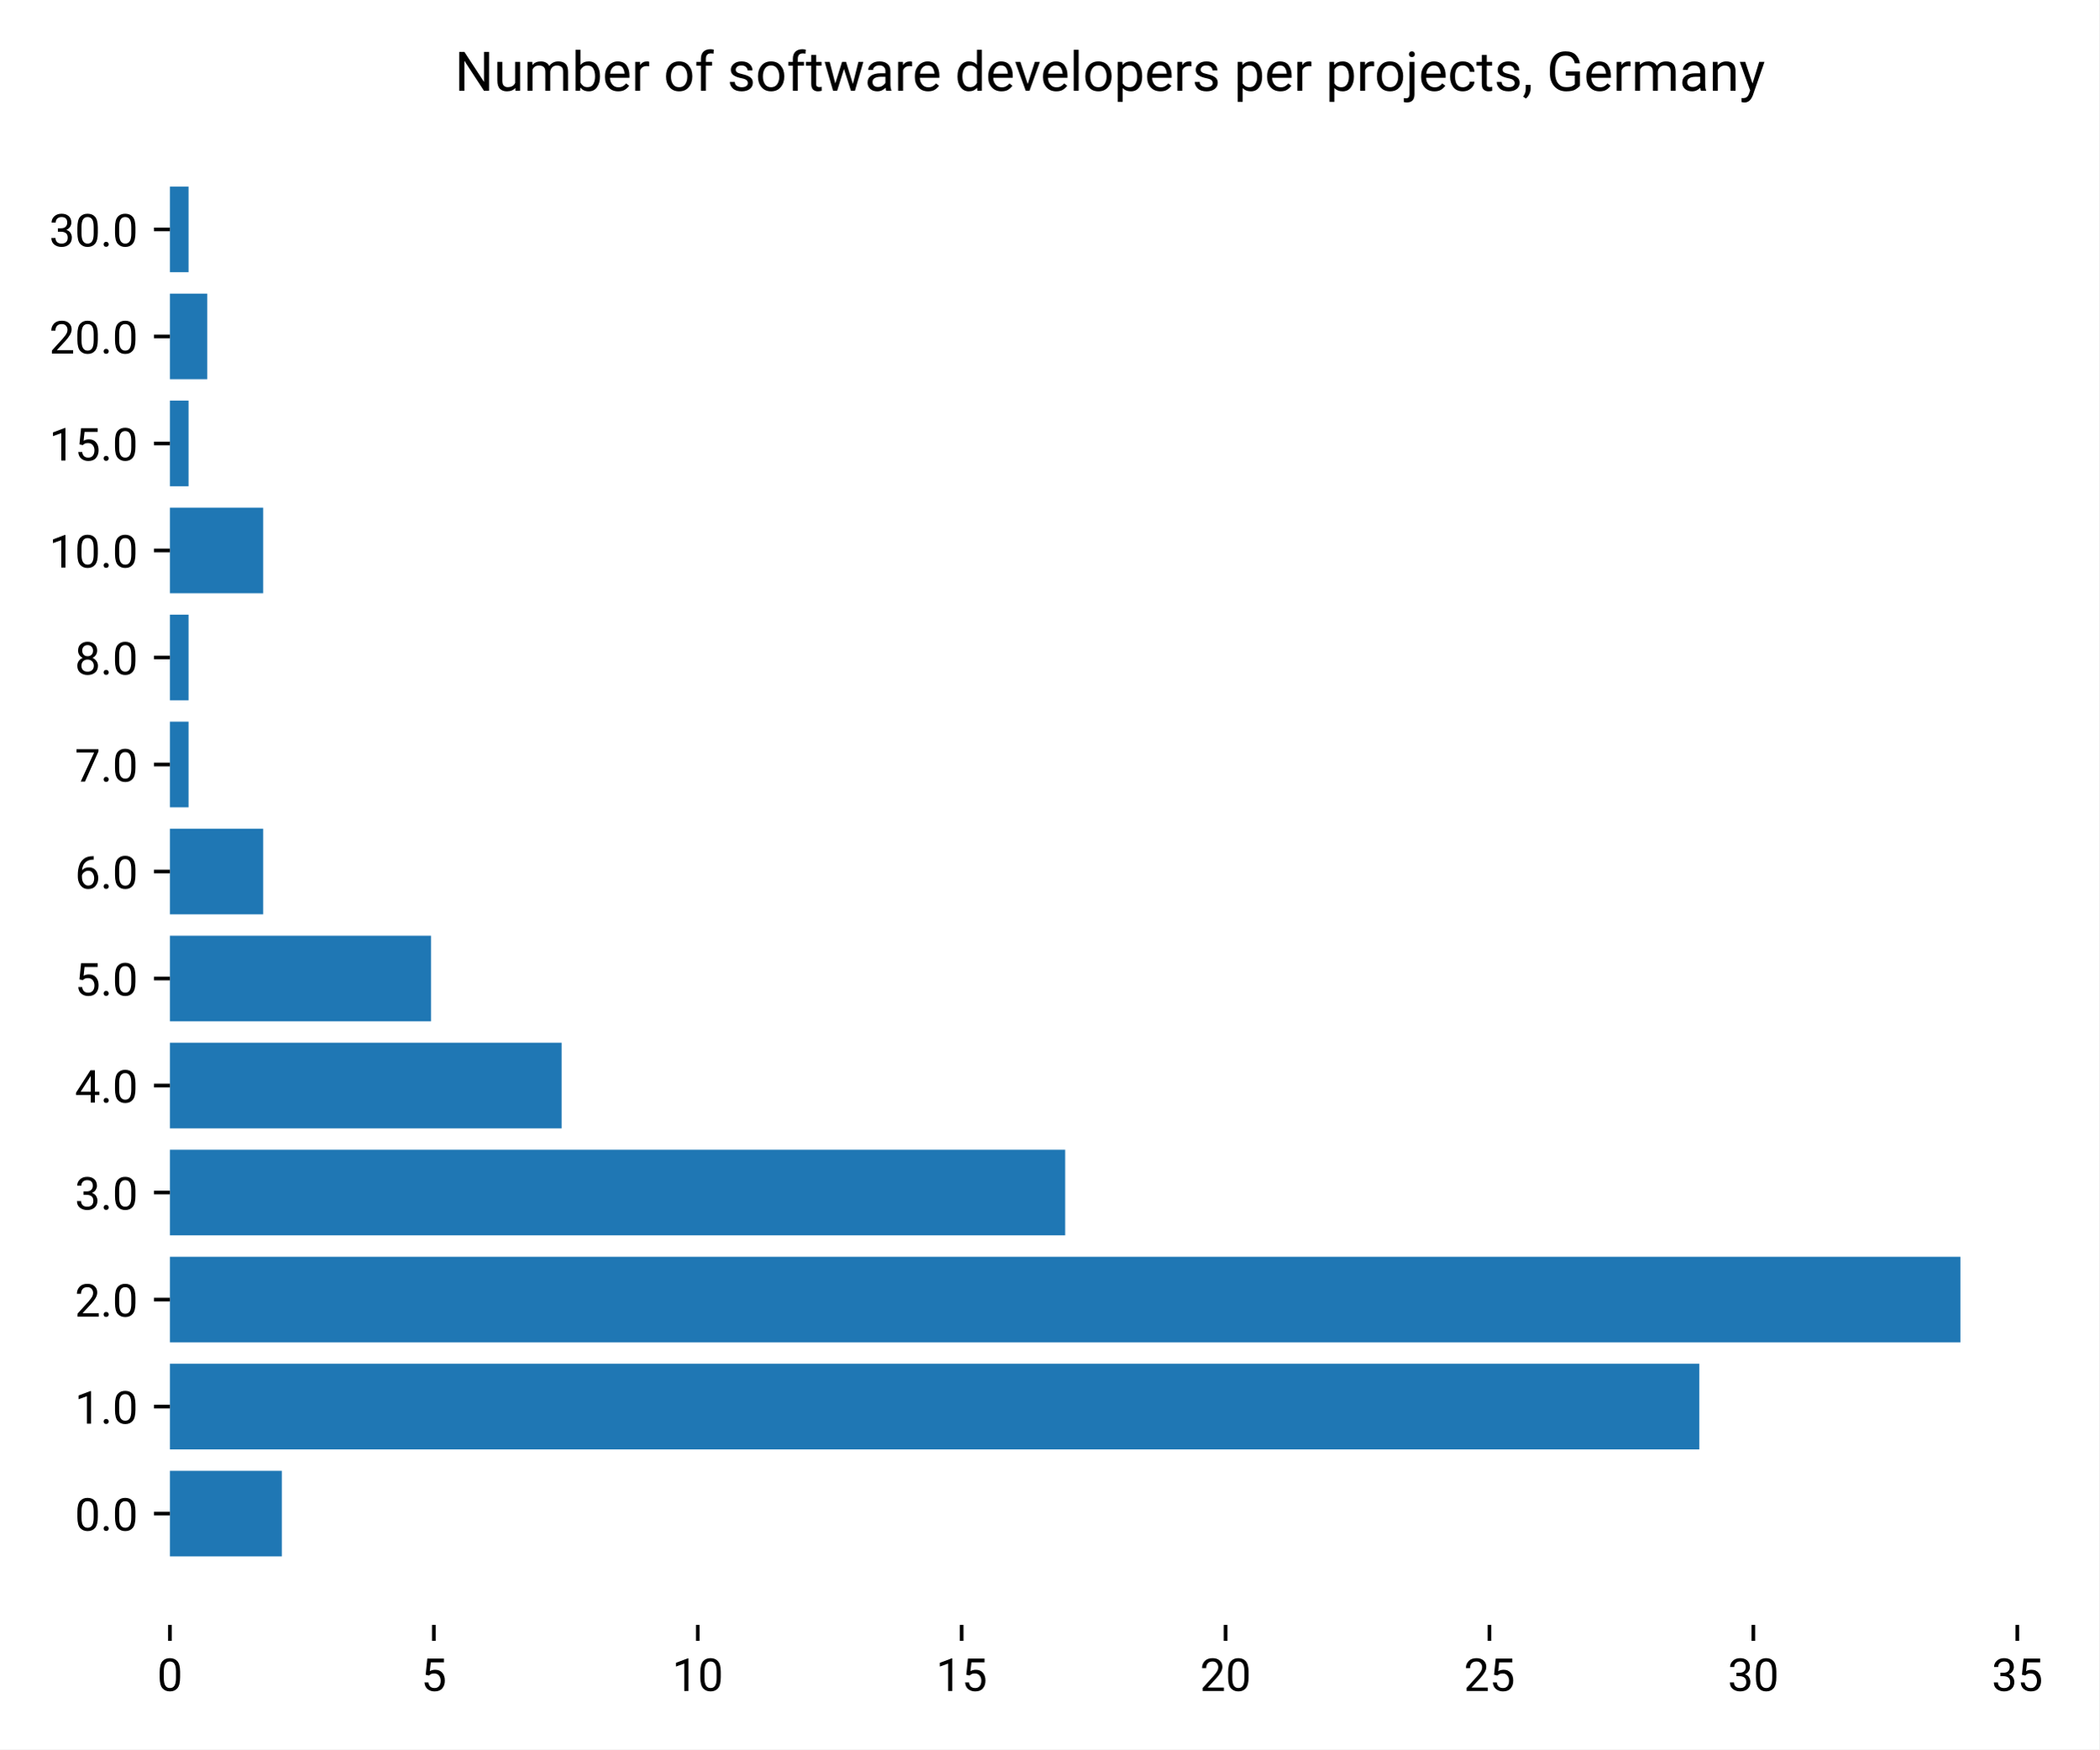
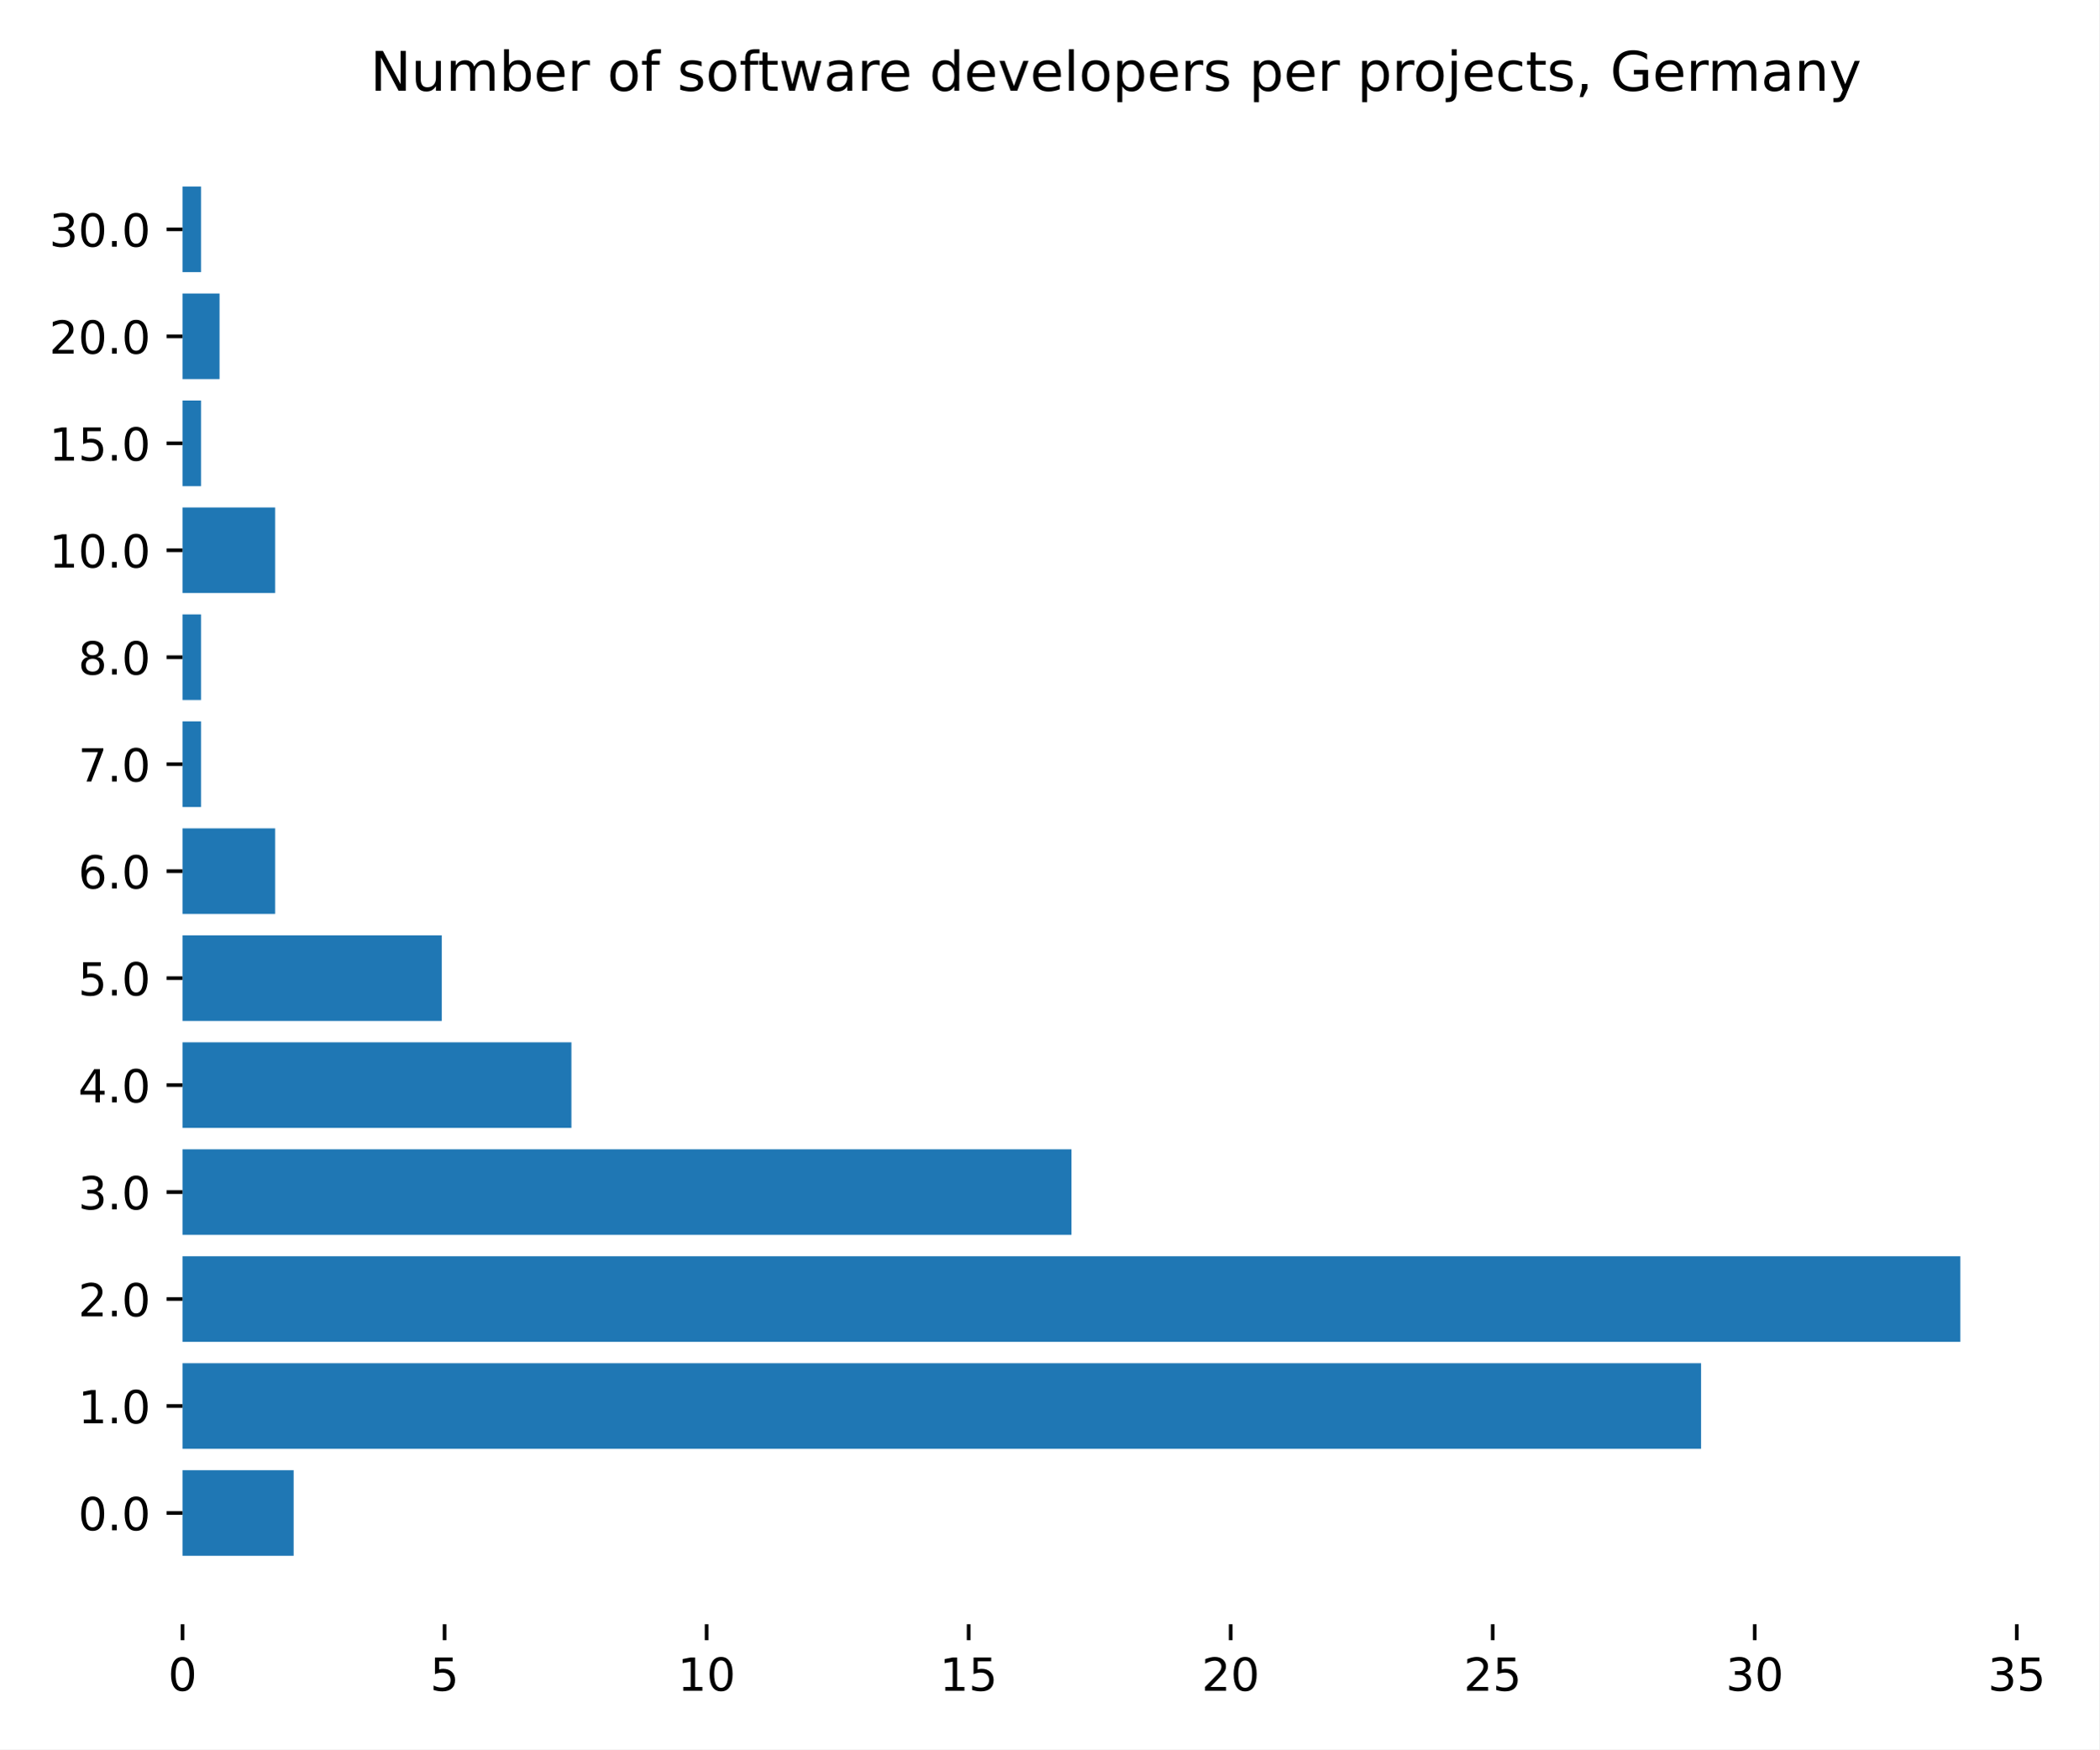
<svg xmlns="http://www.w3.org/2000/svg" xmlns:xlink="http://www.w3.org/1999/xlink" height="384pt" version="1.1" viewBox="0 0 460.8 384" width="460.8pt">
  <defs>
    <style type="text/css">*{stroke-linecap:butt;stroke-linejoin:round;}</style>
  </defs>
  <g id="figure_1">
    <g id="patch_1">
      <path d="M 0 384  L 460.8 384  L 460.8 0  L 0 0  z " style="fill:#ffffff;" />
    </g>
    <g id="axes_1">
      <g id="patch_2">
-         <path d="M 37.298 356.669  L 450 356.669  L 450 25.924  L 37.298 25.924  z " style="fill:#ffffff;" />
+         <path d="M 40.066 356.522  L 449.837 356.522  L 449.837 25.918  L 40.066 25.918  z " style="fill:#ffffff;" />
      </g>
      <g id="patch_3">
-         <path clip-path="url(#p9ba0b33fa2)" d="M 37.298 341.635  L 61.864 341.635  L 61.864 322.843  L 37.298 322.843  z " style="fill:#1f77b4;" />
+         <path clip-path="url(#pf8efa4c117)" d="M 40.066 341.494  L 64.457 341.494  L 64.457 322.71  L 40.066 322.71  z " style="fill:#1f77b4;" />
      </g>
      <g id="patch_4">
-         <path clip-path="url(#p9ba0b33fa2)" d="M 37.298 318.144  L 373.028 318.144  L 373.028 299.352  L 37.298 299.352  z " style="fill:#1f77b4;" />
+         <path clip-path="url(#pf8efa4c117)" d="M 40.066 318.014  L 373.412 318.014  L 373.412 299.23  L 40.066 299.23  z " style="fill:#1f77b4;" />
      </g>
      <g id="patch_5">
-         <path clip-path="url(#p9ba0b33fa2)" d="M 37.298 294.654  L 430.348 294.654  L 430.348 275.862  L 37.298 275.862  z " style="fill:#1f77b4;" />
+         <path clip-path="url(#pf8efa4c117)" d="M 40.066 294.534  L 430.325 294.534  L 430.325 275.749  L 40.066 275.749  z " style="fill:#1f77b4;" />
      </g>
      <g id="patch_6">
-         <path clip-path="url(#p9ba0b33fa2)" d="M 37.298 271.164  L 233.823 271.164  L 233.823 252.371  L 37.298 252.371  z " style="fill:#1f77b4;" />
+         <path clip-path="url(#pf8efa4c117)" d="M 40.066 271.053  L 235.195 271.053  L 235.195 252.269  L 40.066 252.269  z " style="fill:#1f77b4;" />
      </g>
      <g id="patch_7">
-         <path clip-path="url(#p9ba0b33fa2)" d="M 37.298 247.673  L 123.278 247.673  L 123.278 228.881  L 37.298 228.881  z " style="fill:#1f77b4;" />
+         <path clip-path="url(#pf8efa4c117)" d="M 40.066 247.573  L 125.435 247.573  L 125.435 228.789  L 40.066 228.789  z " style="fill:#1f77b4;" />
      </g>
      <g id="patch_8">
-         <path clip-path="url(#p9ba0b33fa2)" d="M 37.298 224.183  L 94.618 224.183  L 94.618 205.39  L 37.298 205.39  z " style="fill:#1f77b4;" />
+         <path clip-path="url(#pf8efa4c117)" d="M 40.066 224.093  L 96.978 224.093  L 96.978 205.308  L 40.066 205.308  z " style="fill:#1f77b4;" />
      </g>
      <g id="patch_9">
-         <path clip-path="url(#p9ba0b33fa2)" d="M 37.298 200.692  L 57.77 200.692  L 57.77 181.9  L 37.298 181.9  z " style="fill:#1f77b4;" />
+         <path clip-path="url(#pf8efa4c117)" d="M 40.066 200.612  L 60.392 200.612  L 60.392 181.828  L 40.066 181.828  z " style="fill:#1f77b4;" />
      </g>
      <g id="patch_10">
-         <path clip-path="url(#p9ba0b33fa2)" d="M 37.298 177.202  L 41.393 177.202  L 41.393 158.41  L 37.298 158.41  z " style="fill:#1f77b4;" />
+         <path clip-path="url(#pf8efa4c117)" d="M 40.066 177.132  L 44.131 177.132  L 44.131 158.347  L 40.066 158.347  z " style="fill:#1f77b4;" />
      </g>
      <g id="patch_11">
-         <path clip-path="url(#p9ba0b33fa2)" d="M 37.298 153.712  L 41.393 153.712  L 41.393 134.919  L 37.298 134.919  z " style="fill:#1f77b4;" />
+         <path clip-path="url(#pf8efa4c117)" d="M 40.066 153.651  L 44.131 153.651  L 44.131 134.867  L 40.066 134.867  z " style="fill:#1f77b4;" />
      </g>
      <g id="patch_12">
-         <path clip-path="url(#p9ba0b33fa2)" d="M 37.298 130.221  L 57.77 130.221  L 57.77 111.429  L 37.298 111.429  z " style="fill:#1f77b4;" />
+         <path clip-path="url(#pf8efa4c117)" d="M 40.066 130.171  L 60.392 130.171  L 60.392 111.387  L 40.066 111.387  z " style="fill:#1f77b4;" />
      </g>
      <g id="patch_13">
-         <path clip-path="url(#p9ba0b33fa2)" d="M 37.298 106.731  L 41.393 106.731  L 41.393 87.938  L 37.298 87.938  z " style="fill:#1f77b4;" />
+         <path clip-path="url(#pf8efa4c117)" d="M 40.066 106.691  L 44.131 106.691  L 44.131 87.906  L 40.066 87.906  z " style="fill:#1f77b4;" />
      </g>
      <g id="patch_14">
-         <path clip-path="url(#p9ba0b33fa2)" d="M 37.298 83.24  L 45.487 83.24  L 45.487 64.448  L 37.298 64.448  z " style="fill:#1f77b4;" />
+         <path clip-path="url(#pf8efa4c117)" d="M 40.066 83.21  L 48.196 83.21  L 48.196 64.426  L 40.066 64.426  z " style="fill:#1f77b4;" />
      </g>
      <g id="patch_15">
-         <path clip-path="url(#p9ba0b33fa2)" d="M 37.298 59.75  L 41.393 59.75  L 41.393 40.958  L 37.298 40.958  z " style="fill:#1f77b4;" />
+         <path clip-path="url(#pf8efa4c117)" d="M 40.066 59.73  L 44.131 59.73  L 44.131 40.946  L 40.066 40.946  z " style="fill:#1f77b4;" />
      </g>
      <g id="matplotlib.axis_1">
        <g id="xtick_1">
          <g id="line2d_1">
            <defs>
-               <path d="M 0 0  L 0 3.5  " id="m7a9325658f" style="stroke:#000000;stroke-width:0.8;" />
+               <path d="M 0 0  L 0 3.5  " id="mc3a356a46d" style="stroke:#000000;stroke-width:0.8;" />
            </defs>
            <g>
-               <use style="stroke:#000000;stroke-width:0.8;" x="37.298" xlink:href="#m7a9325658f" y="356.669" />
+               <use style="stroke:#000000;stroke-width:0.8;" x="40.066" xlink:href="#mc3a356a46d" y="356.522" />
            </g>
          </g>
          <g id="text_1">
-             <text style="font-family:Roboto;font-size:10px;font-stretch:normal;font-style:normal;font-weight:normal;text-anchor:middle;" transform="rotate(-0, 37.29844, 371.1687)" x="37.298" y="371.169">0</text>
+             <text style="font-family:DejaVu Sans;font-size:10px;font-stretch:normal;font-style:normal;font-weight:normal;text-anchor:middle;" transform="rotate(-0, 40.06562, 371.1203)" x="40.066" y="371.12">0</text>
          </g>
        </g>
        <g id="xtick_2">
          <g id="line2d_2">
            <g>
-               <use style="stroke:#000000;stroke-width:0.8;" x="95.232" xlink:href="#m7a9325658f" y="356.669" />
+               <use style="stroke:#000000;stroke-width:0.8;" x="97.588" xlink:href="#mc3a356a46d" y="356.522" />
            </g>
          </g>
          <g id="text_2">
-             <text style="font-family:Roboto;font-size:10px;font-stretch:normal;font-style:normal;font-weight:normal;text-anchor:middle;" transform="rotate(-0, 95.23224, 371.1687)" x="95.232" y="371.169">5</text>
+             <text style="font-family:DejaVu Sans;font-size:10px;font-stretch:normal;font-style:normal;font-weight:normal;text-anchor:middle;" transform="rotate(-0, 97.58817, 371.1203)" x="97.588" y="371.12">5</text>
          </g>
        </g>
        <g id="xtick_3">
          <g id="line2d_3">
            <g>
-               <use style="stroke:#000000;stroke-width:0.8;" x="153.166" xlink:href="#m7a9325658f" y="356.669" />
+               <use style="stroke:#000000;stroke-width:0.8;" x="155.111" xlink:href="#mc3a356a46d" y="356.522" />
            </g>
          </g>
          <g id="text_3">
-             <text style="font-family:Roboto;font-size:10px;font-stretch:normal;font-style:normal;font-weight:normal;text-anchor:middle;" transform="rotate(-0, 153.166, 371.1687)" x="153.166" y="371.169">10</text>
+             <text style="font-family:DejaVu Sans;font-size:10px;font-stretch:normal;font-style:normal;font-weight:normal;text-anchor:middle;" transform="rotate(-0, 155.1107, 371.1203)" x="155.111" y="371.12">10</text>
          </g>
        </g>
        <g id="xtick_4">
          <g id="line2d_4">
            <g>
-               <use style="stroke:#000000;stroke-width:0.8;" x="211.1" xlink:href="#m7a9325658f" y="356.669" />
+               <use style="stroke:#000000;stroke-width:0.8;" x="212.633" xlink:href="#mc3a356a46d" y="356.522" />
            </g>
          </g>
          <g id="text_4">
-             <text style="font-family:Roboto;font-size:10px;font-stretch:normal;font-style:normal;font-weight:normal;text-anchor:middle;" transform="rotate(-0, 211.0998, 371.1687)" x="211.1" y="371.169">15</text>
+             <text style="font-family:DejaVu Sans;font-size:10px;font-stretch:normal;font-style:normal;font-weight:normal;text-anchor:middle;" transform="rotate(-0, 212.6332, 371.1203)" x="212.633" y="371.12">15</text>
          </g>
        </g>
        <g id="xtick_5">
          <g id="line2d_5">
            <g>
-               <use style="stroke:#000000;stroke-width:0.8;" x="269.034" xlink:href="#m7a9325658f" y="356.669" />
+               <use style="stroke:#000000;stroke-width:0.8;" x="270.156" xlink:href="#mc3a356a46d" y="356.522" />
            </g>
          </g>
          <g id="text_5">
-             <text style="font-family:Roboto;font-size:10px;font-stretch:normal;font-style:normal;font-weight:normal;text-anchor:middle;" transform="rotate(-0, 269.0336, 371.1687)" x="269.034" y="371.169">20</text>
+             <text style="font-family:DejaVu Sans;font-size:10px;font-stretch:normal;font-style:normal;font-weight:normal;text-anchor:middle;" transform="rotate(-0, 270.1558, 371.1203)" x="270.156" y="371.12">20</text>
          </g>
        </g>
        <g id="xtick_6">
          <g id="line2d_6">
            <g>
-               <use style="stroke:#000000;stroke-width:0.8;" x="326.967" xlink:href="#m7a9325658f" y="356.669" />
+               <use style="stroke:#000000;stroke-width:0.8;" x="327.678" xlink:href="#mc3a356a46d" y="356.522" />
            </g>
          </g>
          <g id="text_6">
-             <text style="font-family:Roboto;font-size:10px;font-stretch:normal;font-style:normal;font-weight:normal;text-anchor:middle;" transform="rotate(-0, 326.9674, 371.1687)" x="326.967" y="371.169">25</text>
+             <text style="font-family:DejaVu Sans;font-size:10px;font-stretch:normal;font-style:normal;font-weight:normal;text-anchor:middle;" transform="rotate(-0, 327.6783, 371.1203)" x="327.678" y="371.12">25</text>
          </g>
        </g>
        <g id="xtick_7">
          <g id="line2d_7">
            <g>
-               <use style="stroke:#000000;stroke-width:0.8;" x="384.901" xlink:href="#m7a9325658f" y="356.669" />
+               <use style="stroke:#000000;stroke-width:0.8;" x="385.201" xlink:href="#mc3a356a46d" y="356.522" />
            </g>
          </g>
          <g id="text_7">
-             <text style="font-family:Roboto;font-size:10px;font-stretch:normal;font-style:normal;font-weight:normal;text-anchor:middle;" transform="rotate(-0, 384.9012, 371.1687)" x="384.901" y="371.169">30</text>
+             <text style="font-family:DejaVu Sans;font-size:10px;font-stretch:normal;font-style:normal;font-weight:normal;text-anchor:middle;" transform="rotate(-0, 385.2009, 371.1203)" x="385.201" y="371.12">30</text>
          </g>
        </g>
        <g id="xtick_8">
          <g id="line2d_8">
            <g>
-               <use style="stroke:#000000;stroke-width:0.8;" x="442.835" xlink:href="#m7a9325658f" y="356.669" />
+               <use style="stroke:#000000;stroke-width:0.8;" x="442.723" xlink:href="#mc3a356a46d" y="356.522" />
            </g>
          </g>
          <g id="text_8">
-             <text style="font-family:Roboto;font-size:10px;font-stretch:normal;font-style:normal;font-weight:normal;text-anchor:middle;" transform="rotate(-0, 442.835, 371.1687)" x="442.835" y="371.169">35</text>
+             <text style="font-family:DejaVu Sans;font-size:10px;font-stretch:normal;font-style:normal;font-weight:normal;text-anchor:middle;" transform="rotate(-0, 442.7234, 371.1203)" x="442.723" y="371.12">35</text>
          </g>
        </g>
      </g>
      <g id="matplotlib.axis_2">
        <g id="ytick_1">
          <g id="line2d_9">
            <defs>
-               <path d="M 0 0  L -3.5 0  " id="m9058697cb4" style="stroke:#000000;stroke-width:0.8;" />
+               <path d="M 0 0  L -3.5 0  " id="m82278324de" style="stroke:#000000;stroke-width:0.8;" />
            </defs>
            <g>
-               <use style="stroke:#000000;stroke-width:0.8;" x="37.298" xlink:href="#m9058697cb4" y="332.239" />
+               <use style="stroke:#000000;stroke-width:0.8;" x="40.066" xlink:href="#m82278324de" y="332.102" />
            </g>
          </g>
          <g id="text_9">
-             <text style="font-family:Roboto;font-size:10px;font-stretch:normal;font-style:normal;font-weight:normal;text-anchor:end;" transform="rotate(-0, 30.29844, 335.9887)" x="30.298" y="335.989">0.0</text>
+             <text style="font-family:DejaVu Sans;font-size:10px;font-stretch:normal;font-style:normal;font-weight:normal;text-anchor:end;" transform="rotate(-0, 33.06562, 335.9015)" x="33.066" y="335.901">0.0</text>
          </g>
        </g>
        <g id="ytick_2">
          <g id="line2d_10">
            <g>
-               <use style="stroke:#000000;stroke-width:0.8;" x="37.298" xlink:href="#m9058697cb4" y="308.748" />
+               <use style="stroke:#000000;stroke-width:0.8;" x="40.066" xlink:href="#m82278324de" y="308.622" />
            </g>
          </g>
          <g id="text_10">
-             <text style="font-family:Roboto;font-size:10px;font-stretch:normal;font-style:normal;font-weight:normal;text-anchor:end;" transform="rotate(-0, 30.29844, 312.4983)" x="30.298" y="312.498">1.0</text>
+             <text style="font-family:DejaVu Sans;font-size:10px;font-stretch:normal;font-style:normal;font-weight:normal;text-anchor:end;" transform="rotate(-0, 33.06562, 312.4211)" x="33.066" y="312.421">1.0</text>
          </g>
        </g>
        <g id="ytick_3">
          <g id="line2d_11">
            <g>
-               <use style="stroke:#000000;stroke-width:0.8;" x="37.298" xlink:href="#m9058697cb4" y="285.258" />
+               <use style="stroke:#000000;stroke-width:0.8;" x="40.066" xlink:href="#m82278324de" y="285.142" />
            </g>
          </g>
          <g id="text_11">
-             <text style="font-family:Roboto;font-size:10px;font-stretch:normal;font-style:normal;font-weight:normal;text-anchor:end;" transform="rotate(-0, 30.29844, 289.0079)" x="30.298" y="289.008">2.0</text>
+             <text style="font-family:DejaVu Sans;font-size:10px;font-stretch:normal;font-style:normal;font-weight:normal;text-anchor:end;" transform="rotate(-0, 33.06562, 288.9407)" x="33.066" y="288.941">2.0</text>
          </g>
        </g>
        <g id="ytick_4">
          <g id="line2d_12">
            <g>
-               <use style="stroke:#000000;stroke-width:0.8;" x="37.298" xlink:href="#m9058697cb4" y="261.767" />
+               <use style="stroke:#000000;stroke-width:0.8;" x="40.066" xlink:href="#m82278324de" y="261.661" />
            </g>
          </g>
          <g id="text_12">
-             <text style="font-family:Roboto;font-size:10px;font-stretch:normal;font-style:normal;font-weight:normal;text-anchor:end;" transform="rotate(-0, 30.29844, 265.5175)" x="30.298" y="265.517">3.0</text>
+             <text style="font-family:DejaVu Sans;font-size:10px;font-stretch:normal;font-style:normal;font-weight:normal;text-anchor:end;" transform="rotate(-0, 33.06562, 265.4604)" x="33.066" y="265.46">3.0</text>
          </g>
        </g>
        <g id="ytick_5">
          <g id="line2d_13">
            <g>
-               <use style="stroke:#000000;stroke-width:0.8;" x="37.298" xlink:href="#m9058697cb4" y="238.277" />
+               <use style="stroke:#000000;stroke-width:0.8;" x="40.066" xlink:href="#m82278324de" y="238.181" />
            </g>
          </g>
          <g id="text_13">
-             <text style="font-family:Roboto;font-size:10px;font-stretch:normal;font-style:normal;font-weight:normal;text-anchor:end;" transform="rotate(-0, 30.29844, 242.0271)" x="30.298" y="242.027">4.0</text>
+             <text style="font-family:DejaVu Sans;font-size:10px;font-stretch:normal;font-style:normal;font-weight:normal;text-anchor:end;" transform="rotate(-0, 33.06562, 241.98)" x="33.066" y="241.98">4.0</text>
          </g>
        </g>
        <g id="ytick_6">
          <g id="line2d_14">
            <g>
-               <use style="stroke:#000000;stroke-width:0.8;" x="37.298" xlink:href="#m9058697cb4" y="214.787" />
+               <use style="stroke:#000000;stroke-width:0.8;" x="40.066" xlink:href="#m82278324de" y="214.7" />
            </g>
          </g>
          <g id="text_14">
-             <text style="font-family:Roboto;font-size:10px;font-stretch:normal;font-style:normal;font-weight:normal;text-anchor:end;" transform="rotate(-0, 30.29844, 218.5367)" x="30.298" y="218.537">5.0</text>
+             <text style="font-family:DejaVu Sans;font-size:10px;font-stretch:normal;font-style:normal;font-weight:normal;text-anchor:end;" transform="rotate(-0, 33.06562, 218.4996)" x="33.066" y="218.5">5.0</text>
          </g>
        </g>
        <g id="ytick_7">
          <g id="line2d_15">
            <g>
-               <use style="stroke:#000000;stroke-width:0.8;" x="37.298" xlink:href="#m9058697cb4" y="191.296" />
+               <use style="stroke:#000000;stroke-width:0.8;" x="40.066" xlink:href="#m82278324de" y="191.22" />
            </g>
          </g>
          <g id="text_15">
-             <text style="font-family:Roboto;font-size:10px;font-stretch:normal;font-style:normal;font-weight:normal;text-anchor:end;" transform="rotate(-0, 30.29844, 195.0462)" x="30.298" y="195.046">6.0</text>
+             <text style="font-family:DejaVu Sans;font-size:10px;font-stretch:normal;font-style:normal;font-weight:normal;text-anchor:end;" transform="rotate(-0, 33.06562, 195.0192)" x="33.066" y="195.019">6.0</text>
          </g>
        </g>
        <g id="ytick_8">
          <g id="line2d_16">
            <g>
-               <use style="stroke:#000000;stroke-width:0.8;" x="37.298" xlink:href="#m9058697cb4" y="167.806" />
+               <use style="stroke:#000000;stroke-width:0.8;" x="40.066" xlink:href="#m82278324de" y="167.74" />
            </g>
          </g>
          <g id="text_16">
-             <text style="font-family:Roboto;font-size:10px;font-stretch:normal;font-style:normal;font-weight:normal;text-anchor:end;" transform="rotate(-0, 30.29844, 171.5558)" x="30.298" y="171.556">7.0</text>
+             <text style="font-family:DejaVu Sans;font-size:10px;font-stretch:normal;font-style:normal;font-weight:normal;text-anchor:end;" transform="rotate(-0, 33.06562, 171.5388)" x="33.066" y="171.539">7.0</text>
          </g>
        </g>
        <g id="ytick_9">
          <g id="line2d_17">
            <g>
-               <use style="stroke:#000000;stroke-width:0.8;" x="37.298" xlink:href="#m9058697cb4" y="144.315" />
+               <use style="stroke:#000000;stroke-width:0.8;" x="40.066" xlink:href="#m82278324de" y="144.259" />
            </g>
          </g>
          <g id="text_17">
-             <text style="font-family:Roboto;font-size:10px;font-stretch:normal;font-style:normal;font-weight:normal;text-anchor:end;" transform="rotate(-0, 30.29844, 148.0654)" x="30.298" y="148.065">8.0</text>
+             <text style="font-family:DejaVu Sans;font-size:10px;font-stretch:normal;font-style:normal;font-weight:normal;text-anchor:end;" transform="rotate(-0, 33.06562, 148.0585)" x="33.066" y="148.058">8.0</text>
          </g>
        </g>
        <g id="ytick_10">
          <g id="line2d_18">
            <g>
-               <use style="stroke:#000000;stroke-width:0.8;" x="37.298" xlink:href="#m9058697cb4" y="120.825" />
+               <use style="stroke:#000000;stroke-width:0.8;" x="40.066" xlink:href="#m82278324de" y="120.779" />
            </g>
          </g>
          <g id="text_18">
-             <text style="font-family:Roboto;font-size:10px;font-stretch:normal;font-style:normal;font-weight:normal;text-anchor:end;" transform="rotate(-0, 30.29844, 124.575)" x="30.298" y="124.575">10.0</text>
+             <text style="font-family:DejaVu Sans;font-size:10px;font-stretch:normal;font-style:normal;font-weight:normal;text-anchor:end;" transform="rotate(-0, 33.06562, 124.5781)" x="33.066" y="124.578">10.0</text>
          </g>
        </g>
        <g id="ytick_11">
          <g id="line2d_19">
            <g>
-               <use style="stroke:#000000;stroke-width:0.8;" x="37.298" xlink:href="#m9058697cb4" y="97.335" />
+               <use style="stroke:#000000;stroke-width:0.8;" x="40.066" xlink:href="#m82278324de" y="97.298" />
            </g>
          </g>
          <g id="text_19">
-             <text style="font-family:Roboto;font-size:10px;font-stretch:normal;font-style:normal;font-weight:normal;text-anchor:end;" transform="rotate(-0, 30.29844, 101.0846)" x="30.298" y="101.085">15.0</text>
+             <text style="font-family:DejaVu Sans;font-size:10px;font-stretch:normal;font-style:normal;font-weight:normal;text-anchor:end;" transform="rotate(-0, 33.06562, 101.0977)" x="33.066" y="101.098">15.0</text>
          </g>
        </g>
        <g id="ytick_12">
          <g id="line2d_20">
            <g>
-               <use style="stroke:#000000;stroke-width:0.8;" x="37.298" xlink:href="#m9058697cb4" y="73.844" />
+               <use style="stroke:#000000;stroke-width:0.8;" x="40.066" xlink:href="#m82278324de" y="73.818" />
            </g>
          </g>
          <g id="text_20">
-             <text style="font-family:Roboto;font-size:10px;font-stretch:normal;font-style:normal;font-weight:normal;text-anchor:end;" transform="rotate(-0, 30.29844, 77.59419)" x="30.298" y="77.594">20.0</text>
+             <text style="font-family:DejaVu Sans;font-size:10px;font-stretch:normal;font-style:normal;font-weight:normal;text-anchor:end;" transform="rotate(-0, 33.06562, 77.61732)" x="33.066" y="77.617">20.0</text>
          </g>
        </g>
        <g id="ytick_13">
          <g id="line2d_21">
            <g>
-               <use style="stroke:#000000;stroke-width:0.8;" x="37.298" xlink:href="#m9058697cb4" y="50.354" />
+               <use style="stroke:#000000;stroke-width:0.8;" x="40.066" xlink:href="#m82278324de" y="50.338" />
            </g>
          </g>
          <g id="text_21">
-             <text style="font-family:Roboto;font-size:10px;font-stretch:normal;font-style:normal;font-weight:normal;text-anchor:end;" transform="rotate(-0, 30.29844, 54.10378)" x="30.298" y="54.104">30.0</text>
+             <text style="font-family:DejaVu Sans;font-size:10px;font-stretch:normal;font-style:normal;font-weight:normal;text-anchor:end;" transform="rotate(-0, 33.06562, 54.13694)" x="33.066" y="54.137">30.0</text>
          </g>
        </g>
      </g>
      <g id="text_22">
-         <text style="font-family:Roboto;font-size:12px;font-stretch:normal;font-style:normal;font-weight:normal;text-anchor:middle;" transform="rotate(-0, 243.6492, 19.92375)" x="243.649" y="19.924">Number of software developers per projects, Germany</text>
+         <text style="font-family:DejaVu Sans;font-size:12px;font-stretch:normal;font-style:normal;font-weight:normal;text-anchor:middle;" transform="rotate(-0, 244.9516, 19.91812)" x="244.952" y="19.918">Number of software developers per projects, Germany</text>
      </g>
    </g>
  </g>
  <defs>
-     <clipPath id="p9ba0b33fa2">
-       <rect height="330.745" width="412.702" x="37.298" y="25.924" />
+     <clipPath id="pf8efa4c117">
+       <rect height="330.604" width="409.772" x="40.066" y="25.918" />
    </clipPath>
  </defs>
</svg>
